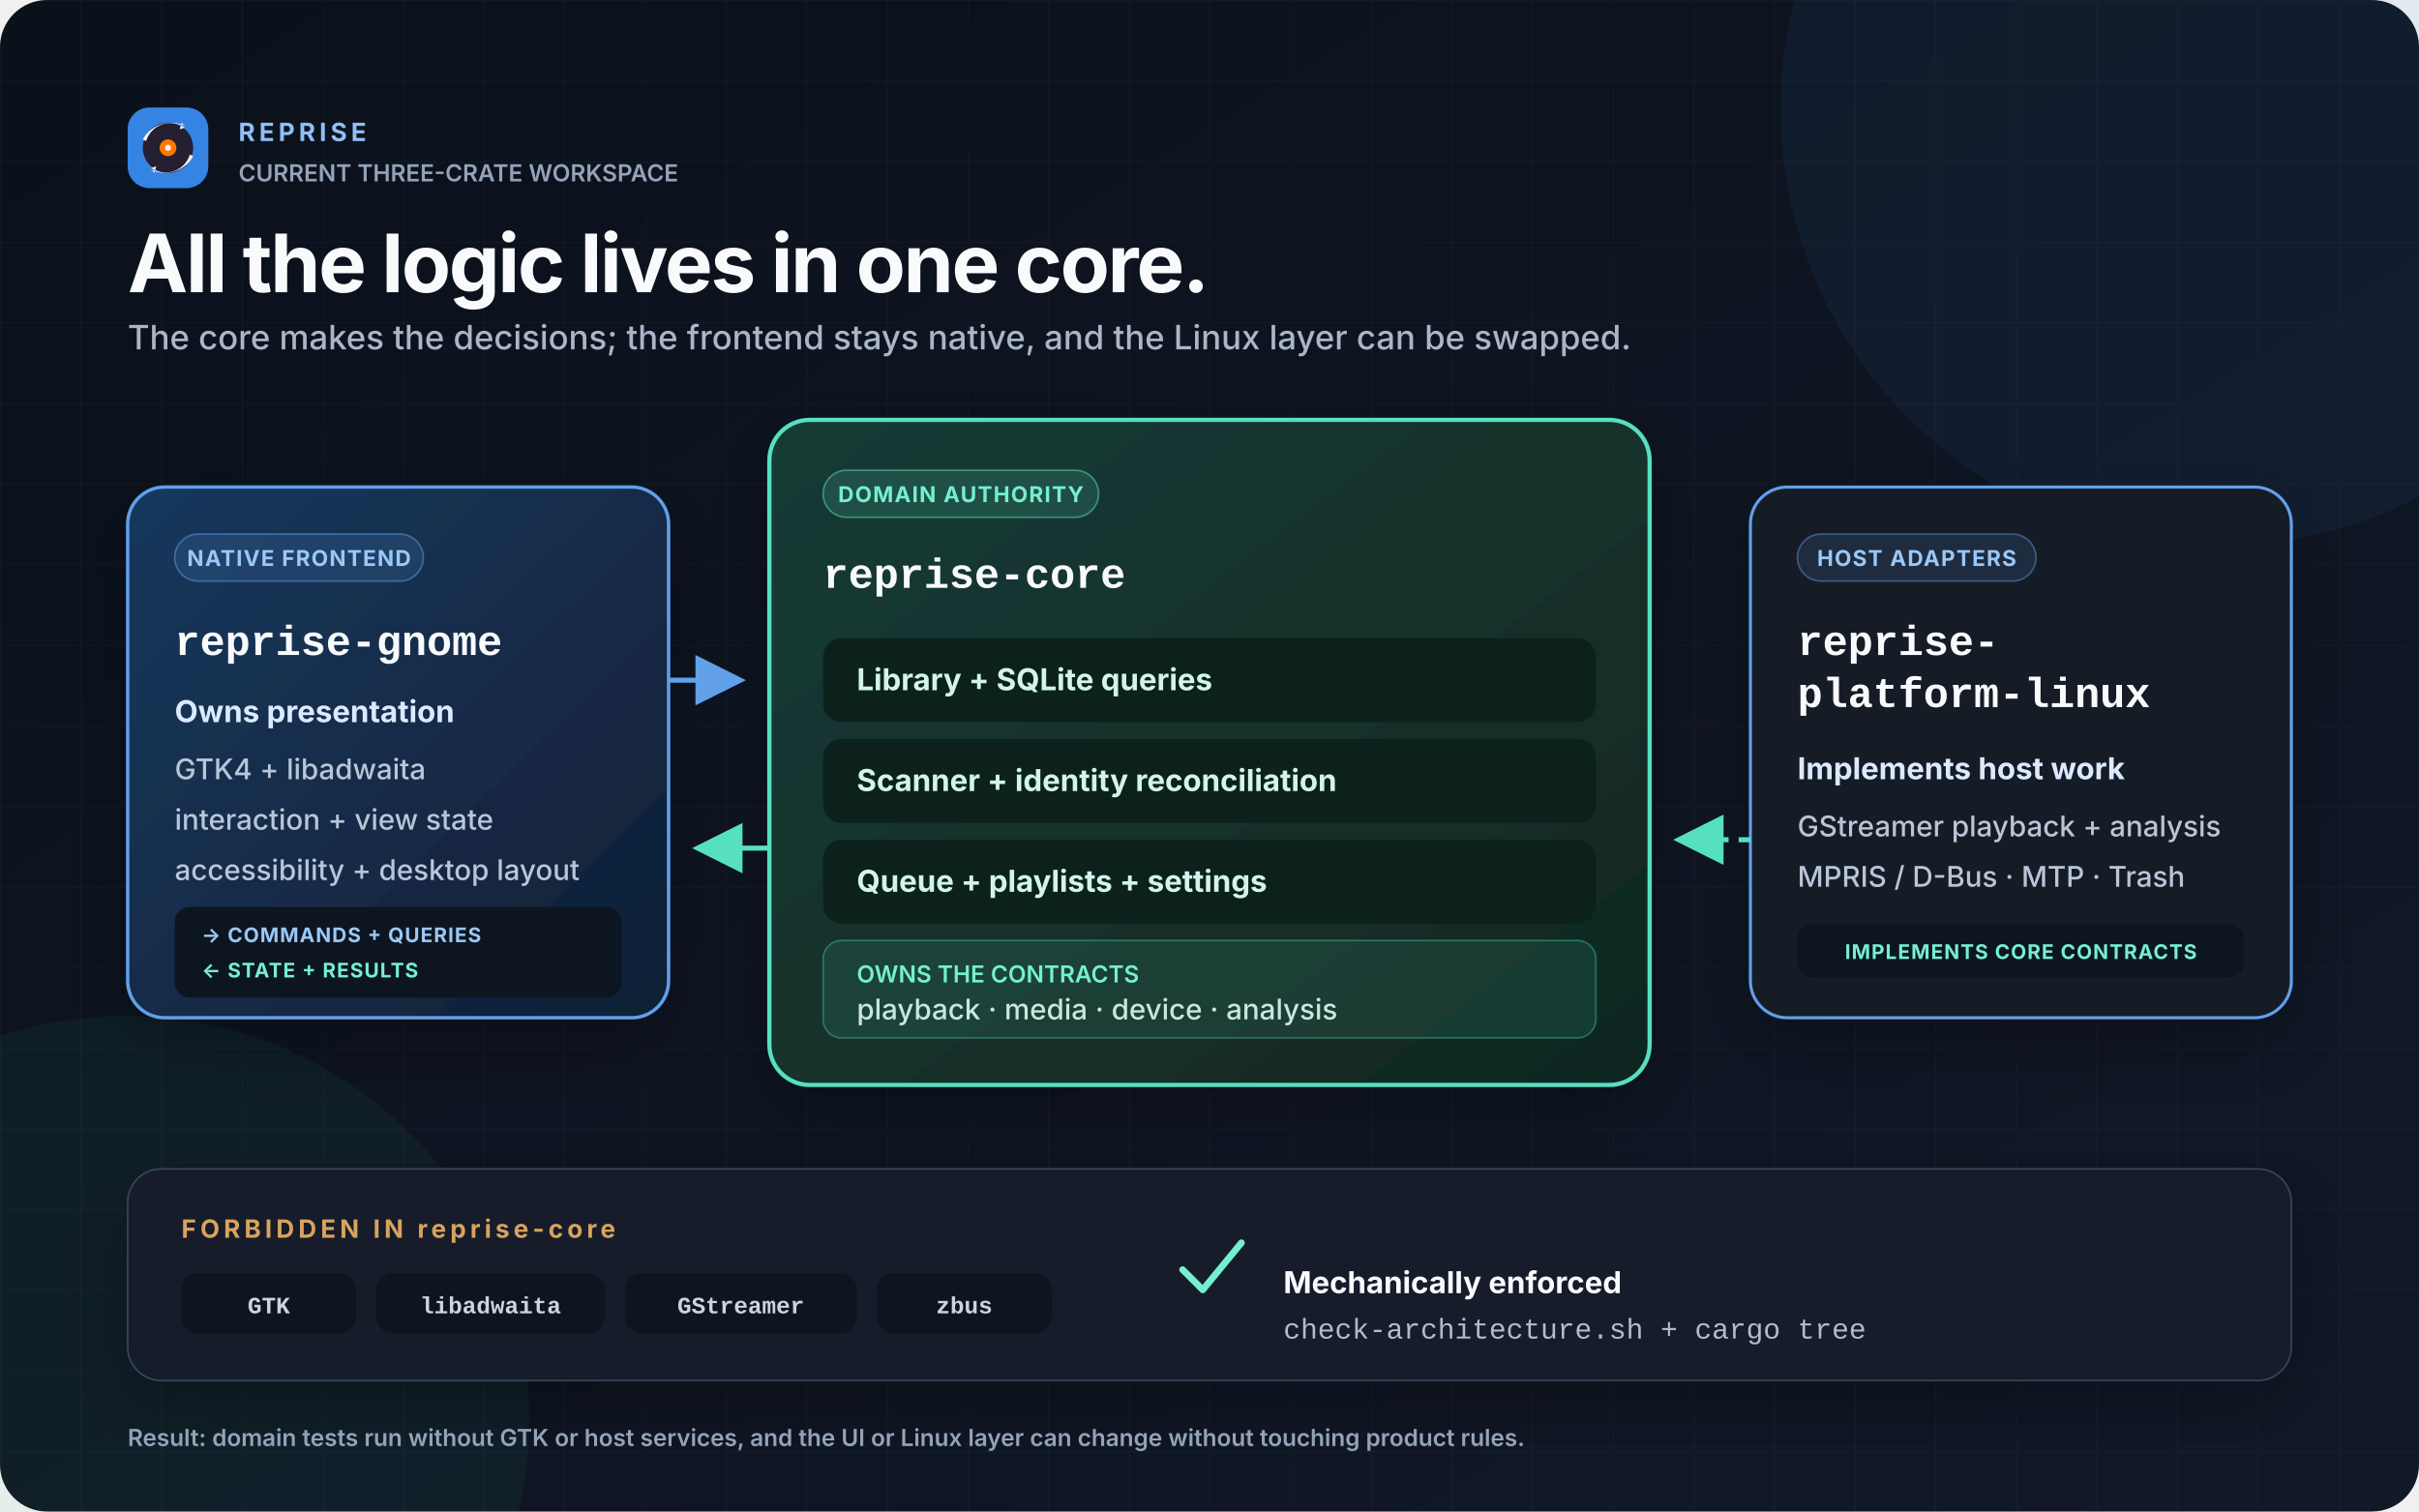
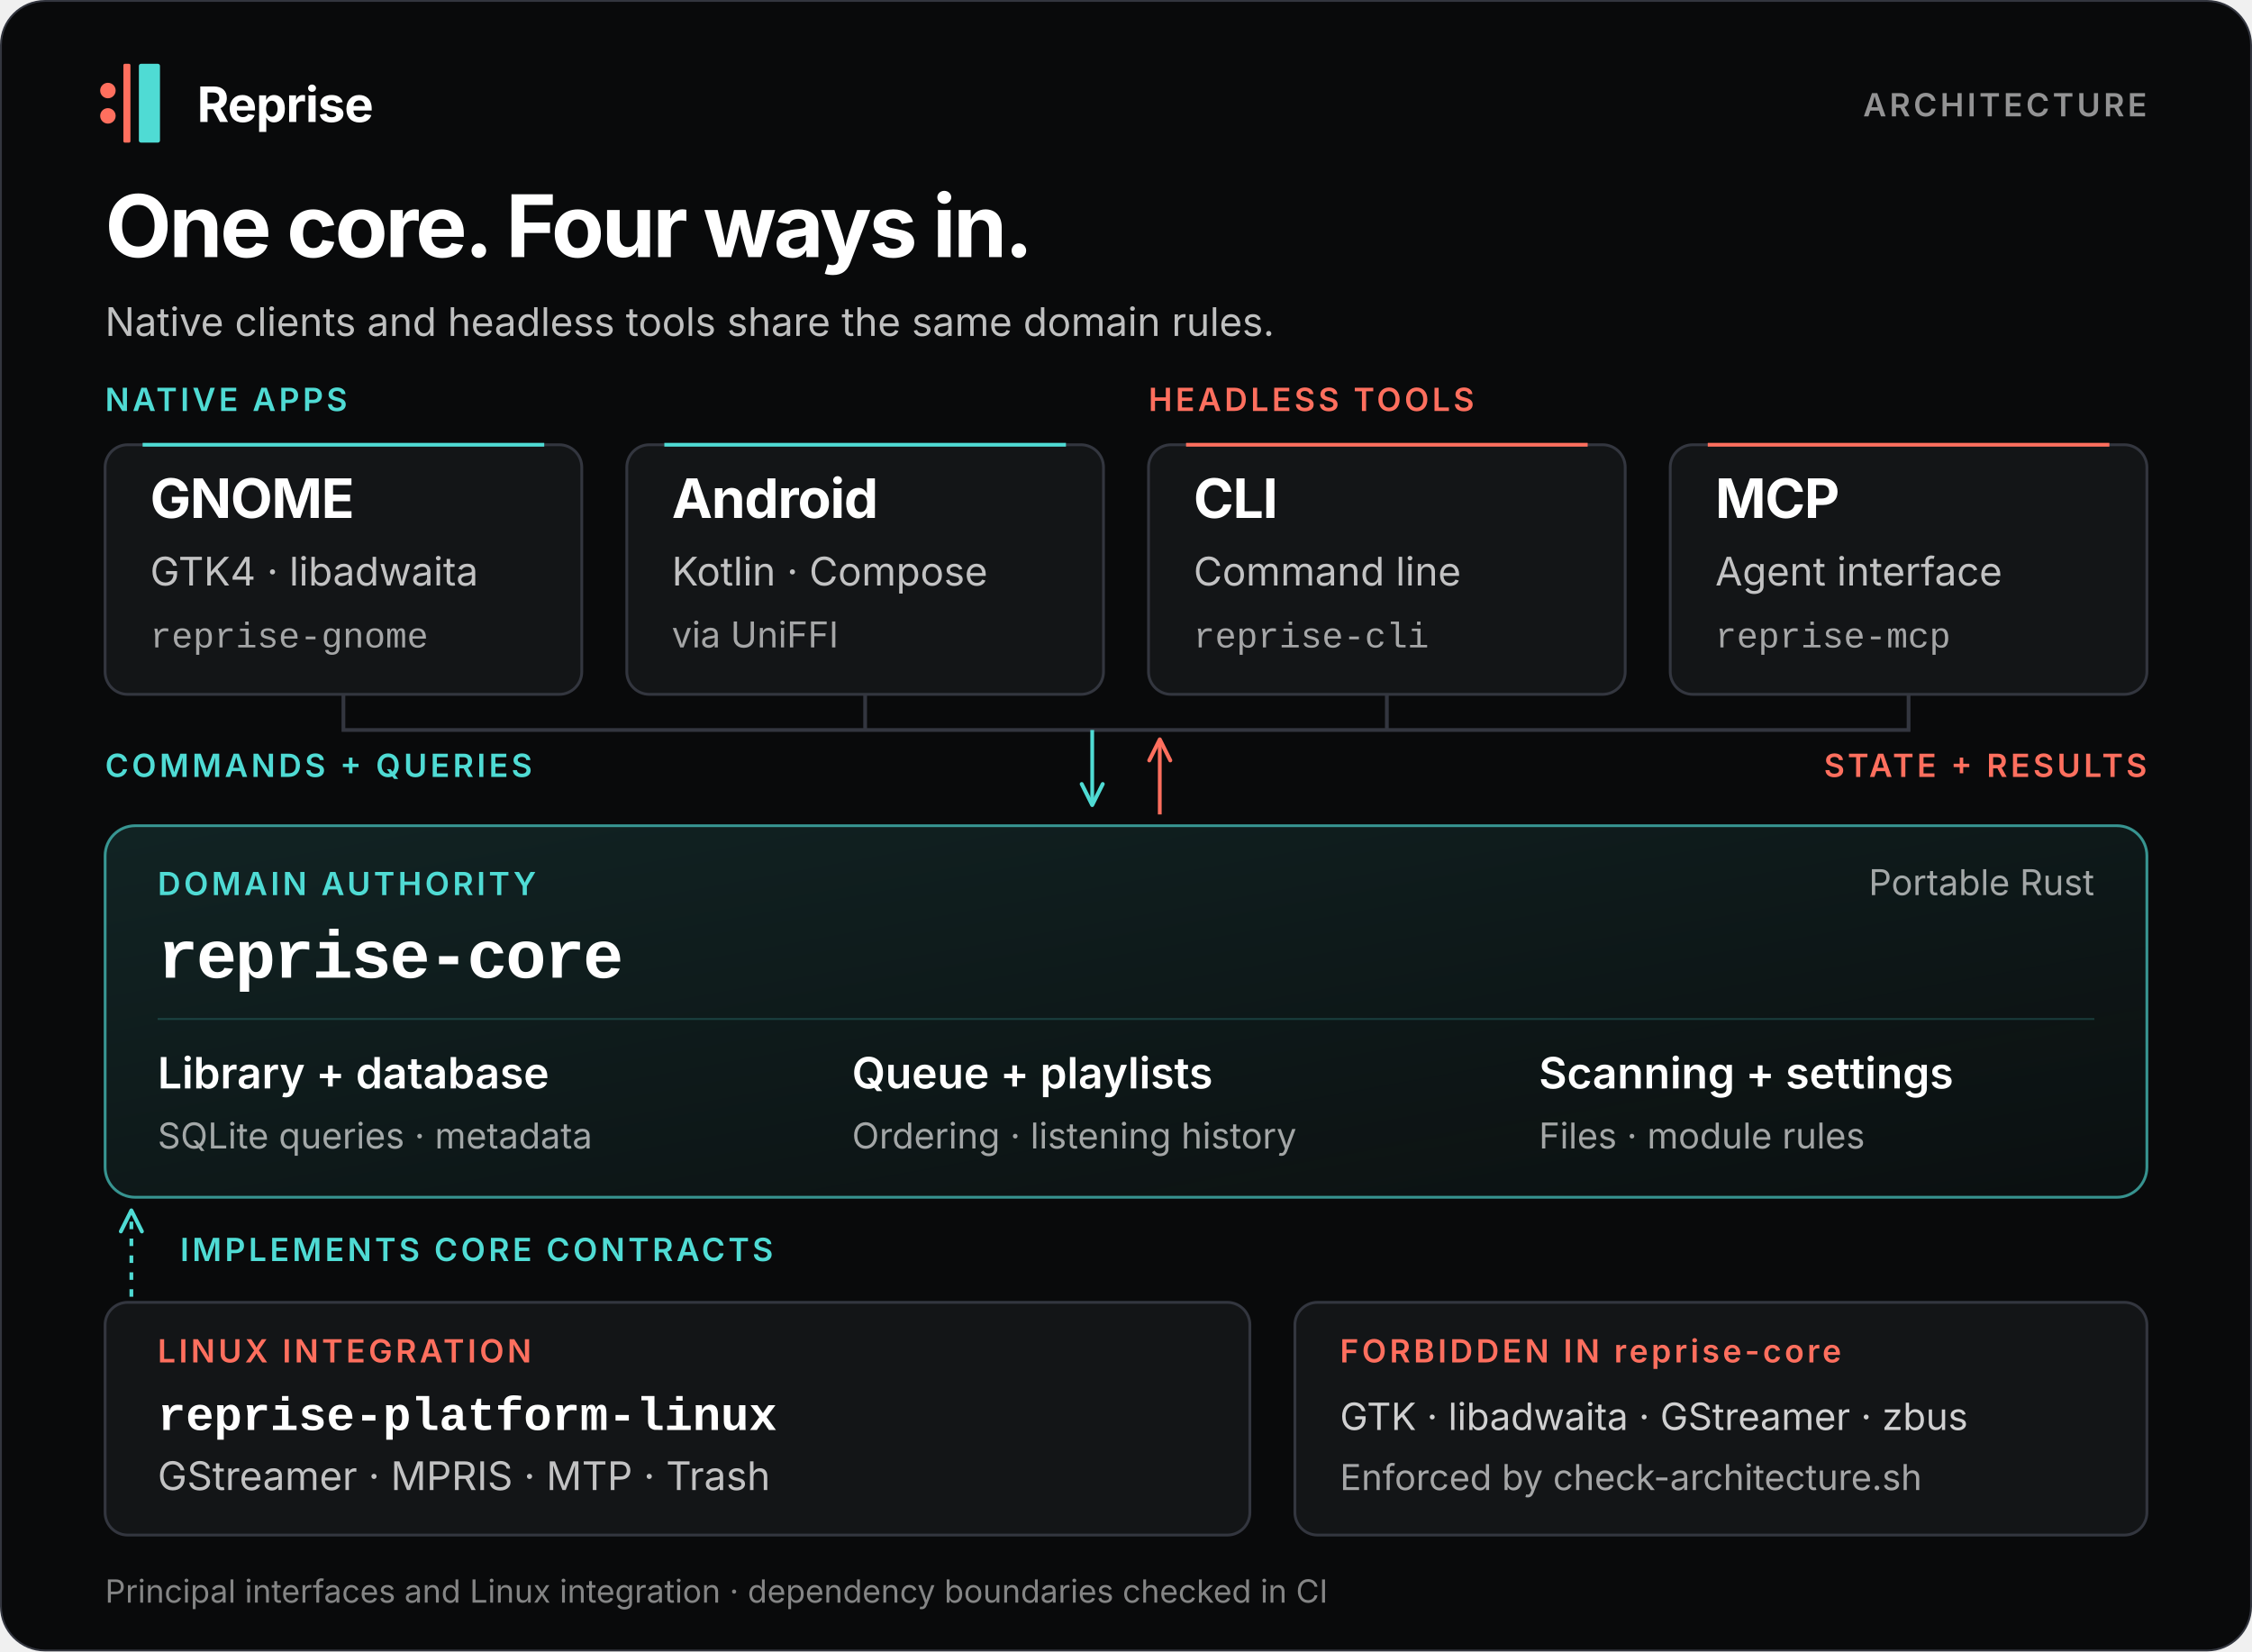
- <svg xmlns="http://www.w3.org/2000/svg" width="1440" height="900" viewBox="0 0 1440 900" role="img" aria-labelledby="title description">
+ <svg xmlns="http://www.w3.org/2000/svg" width="1200" height="880" viewBox="0 0 1200 880" role="img" aria-labelledby="title description">
  <defs>
-     <linearGradient id="background" x1="0" y1="0" x2="1" y2="1">
-       <stop offset="0" stop-color="#0b111b" />
-       <stop offset="1" stop-color="#111827" />
+     <linearGradient id="core-tint" x1="0" y1="0" x2="1" y2="1">
+       <stop stop-color="#4FDBD4" stop-opacity="0.12" />
+       <stop offset="1" stop-color="#4FDBD4" stop-opacity="0.025" />
    </linearGradient>
-     <linearGradient id="core" x1="0" y1="0" x2="1" y2="1">
-       <stop offset="0" stop-color="#193b36" />
-       <stop offset="1" stop-color="#10271f" />
-     </linearGradient>
-     <linearGradient id="edge" x1="0" y1="0" x2="1" y2="1">
-       <stop offset="0" stop-color="#17385d" />
-       <stop offset="1" stop-color="#101f34" />
-     </linearGradient>
-     <pattern id="grid" width="48" height="48" patternUnits="userSpaceOnUse">
-       <path d="M48 0H0V48" fill="none" stroke="#ffffff" stroke-opacity="0.035" />
-     </pattern>
-     <filter id="shadow" x="-20%" y="-20%" width="140%" height="150%">
-       <feDropShadow dx="0" dy="16" stdDeviation="22" flood-color="#000000" flood-opacity="0.28" />
-     </filter>
-     <marker id="arrow-blue" markerWidth="10" markerHeight="10" refX="8" refY="5" orient="auto" markerUnits="strokeWidth">
-       <path d="M0 0L10 5L0 10Z" fill="#62a0ea" />
+     <marker id="teal-arrow" viewBox="0 0 10 10" refX="9" refY="5" markerWidth="7" markerHeight="7" orient="auto-start-reverse">
+       <path d="M1 1L9 5L1 9" fill="none" stroke="#4FDBD4" stroke-width="1.5" stroke-linecap="round" stroke-linejoin="round" />
    </marker>
-     <marker id="arrow-green" markerWidth="10" markerHeight="10" refX="8" refY="5" orient="auto" markerUnits="strokeWidth">
-       <path d="M0 0L10 5L0 10Z" fill="#57e0bf" />
+     <marker id="coral-arrow" viewBox="0 0 10 10" refX="9" refY="5" markerWidth="7" markerHeight="7" orient="auto-start-reverse">
+       <path d="M1 1L9 5L1 9" fill="none" stroke="#FF6F5E" stroke-width="1.5" stroke-linecap="round" stroke-linejoin="round" />
    </marker>
    <style>
-       .sans { font-family: Inter, ui-sans-serif, system-ui, -apple-system, BlinkMacSystemFont, "Segoe UI", sans-serif; }
+       text { font-family: Inter, "Segoe UI", Helvetica, Arial, sans-serif; fill: #FFFFFF; }
+       .label { font-size: 17px; font-weight: 600; letter-spacing: 1.7px; }
+       .surface-name { font-size: 29px; font-weight: 650; letter-spacing: -0.5px; }
+       .body { font-size: 21px; fill-opacity: 0.74; }
+       .detail { font-size: 19px; fill-opacity: 0.62; }
      .mono { font-family: "SFMono-Regular", Consolas, "Liberation Mono", monospace; }
-       .eyebrow { font-size: 15px; font-weight: 700; letter-spacing: 2.4px; }
-       .title { font-size: 48px; font-weight: 750; letter-spacing: -1.2px; }
-       .subtitle { font-size: 20px; font-weight: 450; }
-       .crate { font-size: 25px; font-weight: 700; }
-       .card-title { font-size: 18px; font-weight: 700; }
-       .body { font-size: 17px; font-weight: 450; }
-       .small { font-size: 14px; font-weight: 600; }
-       .pill { font-size: 13px; font-weight: 700; letter-spacing: 0.7px; }
-       .flow { font-size: 12px; font-weight: 750; letter-spacing: 0.6px; }
+       .teal { fill: #4FDBD4; }
+       .coral { fill: #FF6F5E; }
+       .panel { fill: #33363F; fill-opacity: 0.24; stroke: #33363F; stroke-width: 1.5; }
    </style>
  </defs>
-   <rect width="1440" height="900" rx="28" fill="url(#background)" />
-   <rect width="1440" height="900" rx="28" fill="url(#grid)" />
-   <circle cx="1320" cy="65" r="260" fill="#3584e4" opacity="0.07" />
-   <circle cx="75" cy="845" r="240" fill="#2ec7a6" opacity="0.055" />
-   <g class="sans">
-     <g transform="translate(76 64)">
-       <rect width="48" height="48" rx="13" fill="#3584e4" />
-       <circle cx="24" cy="24" r="15" fill="#241f31" />
-       <circle cx="24" cy="24" r="5" fill="#ff7800" />
-       <circle cx="24" cy="24" r="1.8" fill="#f6f5f4" />
-       <path d="M11 20a15 15 0 0 1 23-8l-3 1 1-4 2 2A19 19 0 0 0 9 19z" fill="#f6f5f4" />
-       <path d="M37 28a15 15 0 0 1-23 8l3-1-1 4-2-2a19 19 0 0 0 25-8z" fill="#f6f5f4" />
-     </g>
-     <text x="142" y="84" class="eyebrow" fill="#8fbff5">REPRISE</text>
-     <text x="142" y="108" class="small" fill="#94a3b8">CURRENT THREE-CRATE WORKSPACE</text>
-     <text x="76" y="174" class="title" fill="#f8fafc">All the logic lives in one core.</text>
-     <text x="76" y="208" class="subtitle" fill="#aab6c8">The core makes the decisions; the frontend stays native, and the Linux layer can be swapped.</text>
-     <g filter="url(#shadow)">
-       <rect x="76" y="290" width="322" height="316" rx="22" fill="url(#edge)" stroke="#62a0ea" stroke-width="2" />
-     </g>
-     <rect x="104" y="318" width="148" height="28" rx="14" fill="#62a0ea" fill-opacity="0.14" stroke="#62a0ea" stroke-opacity="0.48" />
-     <text x="178" y="337" class="pill" text-anchor="middle" fill="#9bc8f7">NATIVE FRONTEND</text>
-     <text x="104" y="390" class="crate mono" fill="#f8fafc">reprise-gnome</text>
-     <text x="104" y="430" class="card-title" fill="#dbeafe">Owns presentation</text>
-     <text x="104" y="464" class="body" fill="#b8c6d8">GTK4 + libadwaita</text>
-     <text x="104" y="494" class="body" fill="#b8c6d8">interaction + view state</text>
-     <text x="104" y="524" class="body" fill="#b8c6d8">accessibility + desktop layout</text>
-     <rect x="104" y="540" width="266" height="54" rx="9" fill="#0d1521" />
-     <text x="120" y="561" class="flow" fill="#9bc8f7">→ COMMANDS + QUERIES</text>
-     <text x="120" y="582" class="flow" fill="#74f0d0">← STATE + RESULTS</text>
-     <g filter="url(#shadow)">
-       <rect x="458" y="250" width="524" height="396" rx="24" fill="url(#core)" stroke="#57e0bf" stroke-width="2.5" />
-     </g>
-     <rect x="490" y="280" width="164" height="28" rx="14" fill="#57e0bf" fill-opacity="0.14" stroke="#57e0bf" stroke-opacity="0.5" />
-     <text x="572" y="299" class="pill" text-anchor="middle" fill="#74f0d0">DOMAIN AUTHORITY</text>
-     <text x="490" y="350" class="crate mono" fill="#f8fafc">reprise-core</text>
-     <rect x="490" y="380" width="460" height="50" rx="11" fill="#0c211c" />
-     <text x="510" y="411" class="card-title" fill="#d2f5eb">Library + SQLite queries</text>
-     <rect x="490" y="440" width="460" height="50" rx="11" fill="#0c211c" />
-     <text x="510" y="471" class="card-title" fill="#d2f5eb">Scanner + identity reconciliation</text>
-     <rect x="490" y="500" width="460" height="50" rx="11" fill="#0c211c" />
-     <text x="510" y="531" class="card-title" fill="#d2f5eb">Queue + playlists + settings</text>
-     <rect x="490" y="560" width="460" height="58" rx="11" fill="#57e0bf" fill-opacity="0.1" stroke="#57e0bf" stroke-opacity="0.35" />
-     <text x="510" y="585" class="small" fill="#74f0d0">OWNS THE CONTRACTS</text>
-     <text x="510" y="607" class="body" fill="#c9e7df">playback · media · device · analysis</text>
-     <g filter="url(#shadow)">
-       <rect x="1042" y="290" width="322" height="316" rx="22" fill="#171e28" stroke="#62a0ea" stroke-width="1.8" />
-     </g>
-     <rect x="1070" y="318" width="142" height="28" rx="14" fill="#62a0ea" fill-opacity="0.13" stroke="#62a0ea" stroke-opacity="0.44" />
-     <text x="1141" y="337" class="pill" text-anchor="middle" fill="#9bc8f7">HOST ADAPTERS</text>
-     <text x="1070" y="390" class="crate mono" fill="#f8fafc">reprise-</text>
-     <text x="1070" y="421" class="crate mono" fill="#f8fafc">platform-linux</text>
-     <text x="1070" y="464" class="card-title" fill="#dbeafe">Implements host work</text>
-     <text x="1070" y="498" class="body" fill="#b8c6d8">GStreamer playback + analysis</text>
-     <text x="1070" y="528" class="body" fill="#b8c6d8">MPRIS / D-Bus · MTP · Trash</text>
-     <rect x="1070" y="550" width="266" height="32" rx="9" fill="#0d1521" />
-     <text x="1203" y="571" class="flow" text-anchor="middle" fill="#74f0d0">IMPLEMENTS CORE CONTRACTS</text>
-     <path d="M398 405H438" fill="none" stroke="#62a0ea" stroke-width="3" marker-end="url(#arrow-blue)" />
-     <path d="M458 505H418" fill="none" stroke="#57e0bf" stroke-width="3" marker-end="url(#arrow-green)" />
-     <path d="M1042 500H1002" fill="none" stroke="#57e0bf" stroke-width="3" stroke-dasharray="7 6" marker-end="url(#arrow-green)" />
-     <g filter="url(#shadow)">
-       <rect x="76" y="696" width="1288" height="126" rx="20" fill="#151d2a" stroke="#35445a" />
-     </g>
-     <text x="108" y="737" class="eyebrow" fill="#d8a35d">FORBIDDEN IN reprise-core</text>
-     <g class="mono">
-       <rect x="108" y="758" width="104" height="36" rx="10" fill="#0d1521" />
-       <text x="160" y="782" class="small" text-anchor="middle" fill="#cbd5e1">GTK</text>
-       <rect x="224" y="758" width="136" height="36" rx="10" fill="#0d1521" />
-       <text x="292" y="782" class="small" text-anchor="middle" fill="#cbd5e1">libadwaita</text>
-       <rect x="372" y="758" width="138" height="36" rx="10" fill="#0d1521" />
-       <text x="441" y="782" class="small" text-anchor="middle" fill="#cbd5e1">GStreamer</text>
-       <rect x="522" y="758" width="104" height="36" rx="10" fill="#0d1521" />
-       <text x="574" y="782" class="small" text-anchor="middle" fill="#cbd5e1">zbus</text>
-     </g>
-     <path d="M704 756l12 12 23-28" fill="none" stroke="#74f0d0" stroke-width="4" stroke-linecap="round" stroke-linejoin="round" />
-     <text x="764" y="770" class="card-title" fill="#f8fafc">Mechanically enforced</text>
-     <text x="764" y="797" class="body mono" fill="#aebdd0">check-architecture.sh + cargo tree</text>
-     <text x="76" y="861" class="small" fill="#94a3b8">Result: domain tests run without GTK or host services, and the UI or Linux layer can change without touching product rules.</text>
+   <rect width="1200" height="880" rx="24" fill="#33363F" />
+   <rect x="1" y="1" width="1198" height="878" rx="23" fill="#000000" fill-opacity="0.82" />
+   <g id="reprise-mark" transform="translate(35 19) scale(0.75)">
+     <circle cx="30" cy="39" r="5.5" fill="#FF6F5E" />
+     <circle cx="30" cy="57" r="5.5" fill="#FF6F5E" />
+     <rect x="41" y="20" width="5" height="56" rx="1" fill="#FF6F5E" />
+     <rect x="52" y="20" width="15" height="56" rx="1.5" fill="#4FDBD4" />
  </g>
+   <text x="105" y="65" font-size="26" font-weight="650" letter-spacing="-0.4">Reprise</text>
+   <text x="1144" y="62" text-anchor="end" class="label" fill-opacity="0.56">ARCHITECTURE</text>
+   <text x="56" y="137" font-size="46" font-weight="650" letter-spacing="-1.4">One core. Four ways in.</text>
+   <text x="56" y="179" class="body">Native clients and headless tools share the same domain rules.</text>
+   <text x="56" y="219" class="label teal">NATIVE APPS</text>
+   <text x="612" y="219" class="label coral">HEADLESS TOOLS</text>
+   <g id="interfaces">
+     <rect x="56" y="237" width="254" height="133" rx="12" class="panel" />
+     <path d="M76 237H290" stroke="#4FDBD4" stroke-width="2" />
+     <text x="80" y="276" class="surface-name">GNOME</text>
+     <text x="80" y="312" class="body">GTK4 · libadwaita</text>
+     <text x="80" y="345" class="detail mono">reprise-gnome</text>
+     <rect x="334" y="237" width="254" height="133" rx="12" class="panel" />
+     <path d="M354 237H568" stroke="#4FDBD4" stroke-width="2" />
+     <text x="358" y="276" class="surface-name">Android</text>
+     <text x="358" y="312" class="body">Kotlin · Compose</text>
+     <text x="358" y="345" class="detail">via UniFFI</text>
+     <rect x="612" y="237" width="254" height="133" rx="12" class="panel" />
+     <path d="M632 237H846" stroke="#FF6F5E" stroke-width="2" />
+     <text x="636" y="276" class="surface-name">CLI</text>
+     <text x="636" y="312" class="body">Command line</text>
+     <text x="636" y="345" class="detail mono">reprise-cli</text>
+     <rect x="890" y="237" width="254" height="133" rx="12" class="panel" />
+     <path d="M910 237H1124" stroke="#FF6F5E" stroke-width="2" />
+     <text x="914" y="276" class="surface-name">MCP</text>
+     <text x="914" y="312" class="body">Agent interface</text>
+     <text x="914" y="345" class="detail mono">reprise-mcp</text>
+   </g>
+   <path d="M183 370V389H1017V370M461 370V389M739 370V389" fill="none" stroke="#33363F" stroke-width="2" />
+   <path d="M582 389V429" fill="none" stroke="#4FDBD4" stroke-width="2" marker-end="url(#teal-arrow)" />
+   <path d="M618 434V394" fill="none" stroke="#FF6F5E" stroke-width="2" marker-end="url(#coral-arrow)" />
+   <text x="56" y="414" class="label teal" letter-spacing="1">COMMANDS + QUERIES</text>
+   <text x="1144" y="414" text-anchor="end" class="label coral" letter-spacing="1">STATE + RESULTS</text>
+   <g id="portable-core">
+     <rect x="56" y="440" width="1088" height="198" rx="16" fill="url(#core-tint)" stroke="#4FDBD4" stroke-opacity="0.65" stroke-width="1.5" />
+     <text x="84" y="477" class="label teal">DOMAIN AUTHORITY</text>
+     <text x="1116" y="477" text-anchor="end" class="detail">Portable Rust</text>
+     <text x="84" y="521" class="mono" font-size="36" font-weight="650" letter-spacing="-1">reprise-core</text>
+     <path d="M84 543H1116" stroke="#4FDBD4" stroke-opacity="0.2" />
+     <text x="84" y="580" font-size="23" font-weight="600">Library + database</text>
+     <text x="84" y="612" class="detail">SQLite queries · metadata</text>
+     <text x="454" y="580" font-size="23" font-weight="600">Queue + playlists</text>
+     <text x="454" y="612" class="detail">Ordering · listening history</text>
+     <text x="820" y="580" font-size="23" font-weight="600">Scanning + settings</text>
+     <text x="820" y="612" class="detail">Files · module rules</text>
+   </g>
+   <path d="M70 691V645" fill="none" stroke="#4FDBD4" stroke-width="2" stroke-dasharray="4 5" marker-end="url(#teal-arrow)" />
+   <text x="96" y="672" class="label teal" letter-spacing="0.6">IMPLEMENTS CORE CONTRACTS</text>
+   <g id="linux-integration">
+     <rect x="56" y="694" width="610" height="124" rx="12" class="panel" />
+     <text x="84" y="726" class="label coral">LINUX INTEGRATION</text>
+     <text x="84" y="762" class="mono" font-size="25" font-weight="600">reprise-platform-linux</text>
+     <text x="84" y="794" class="body">GStreamer · MPRIS · MTP · Trash</text>
+   </g>
+   <g id="core-purity">
+     <rect x="690" y="694" width="454" height="124" rx="12" class="panel" />
+     <text x="714" y="726" class="label coral" letter-spacing="0.3">FORBIDDEN IN reprise-core</text>
+     <text x="714" y="762" font-size="20" fill-opacity="0.8">GTK · libadwaita · GStreamer · zbus</text>
+     <text x="714" y="794" class="detail">Enforced by check-architecture.sh</text>
+   </g>
+   <text x="56" y="854" font-size="17" fill-opacity="0.5">Principal interfaces and Linux integration · dependency boundaries checked in CI</text>
</svg>
